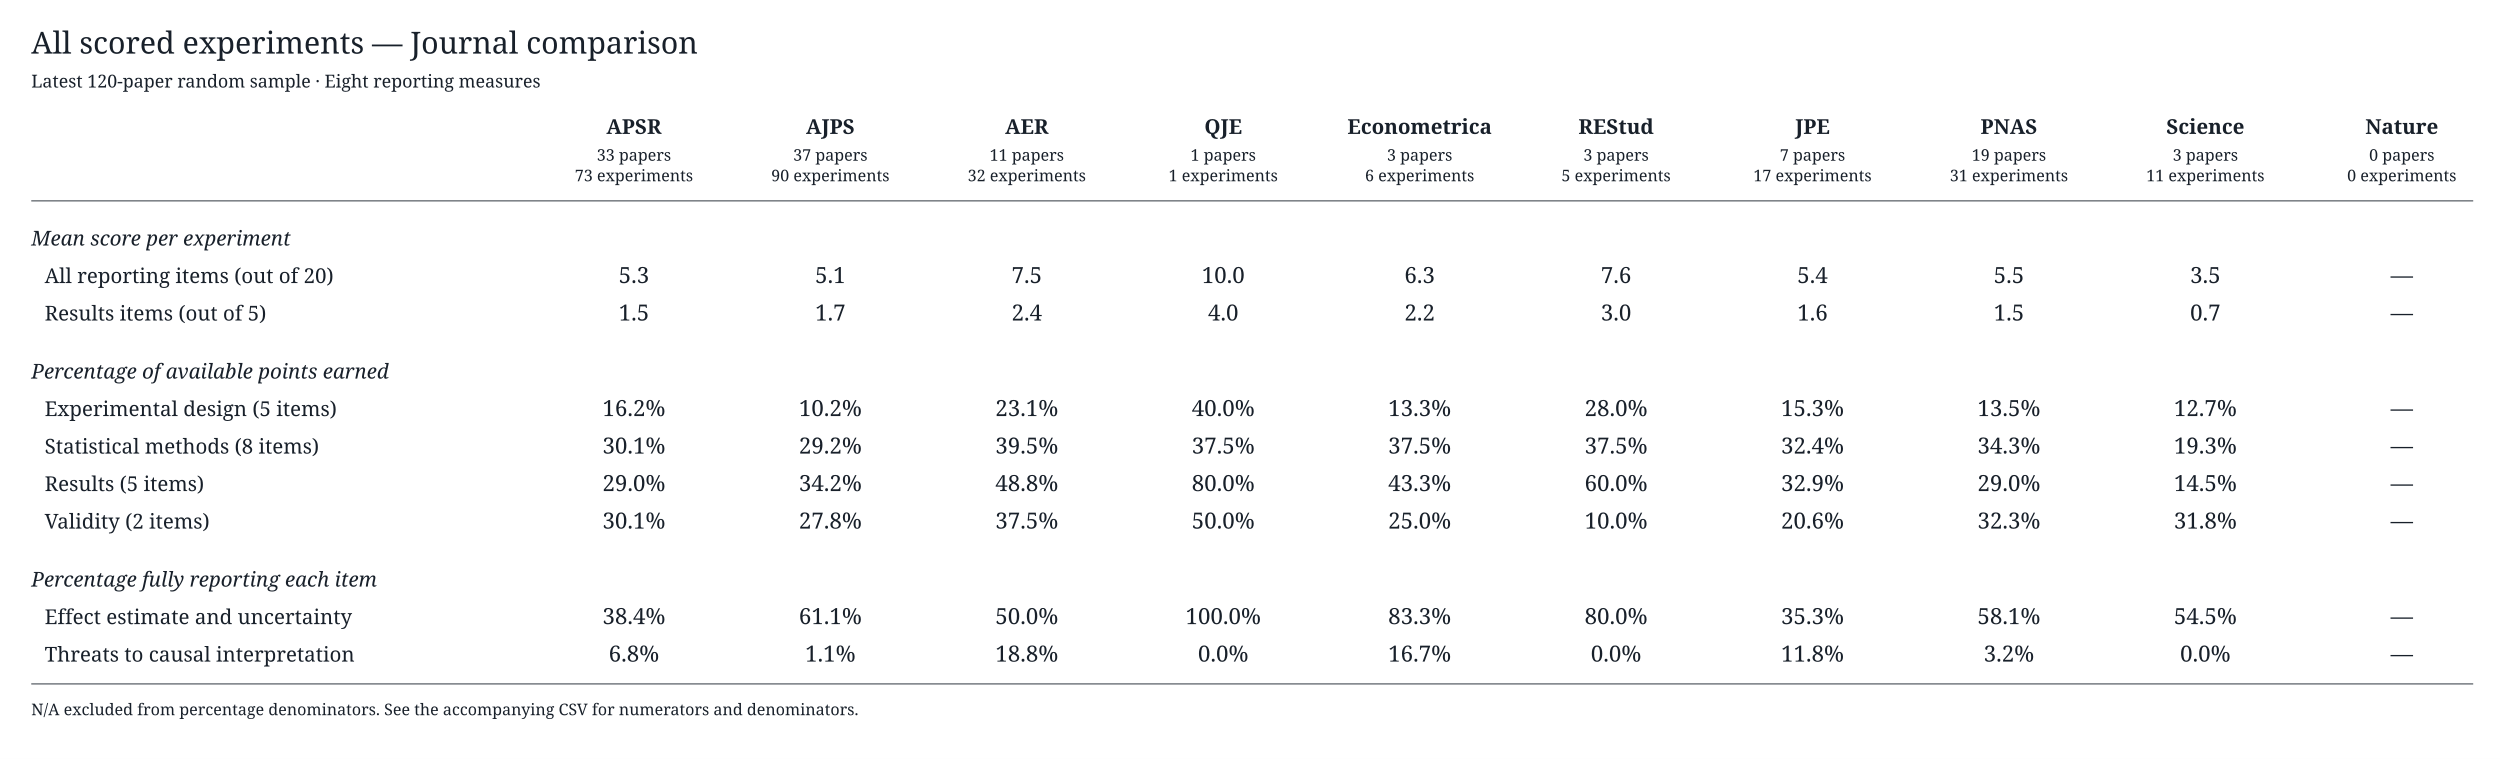
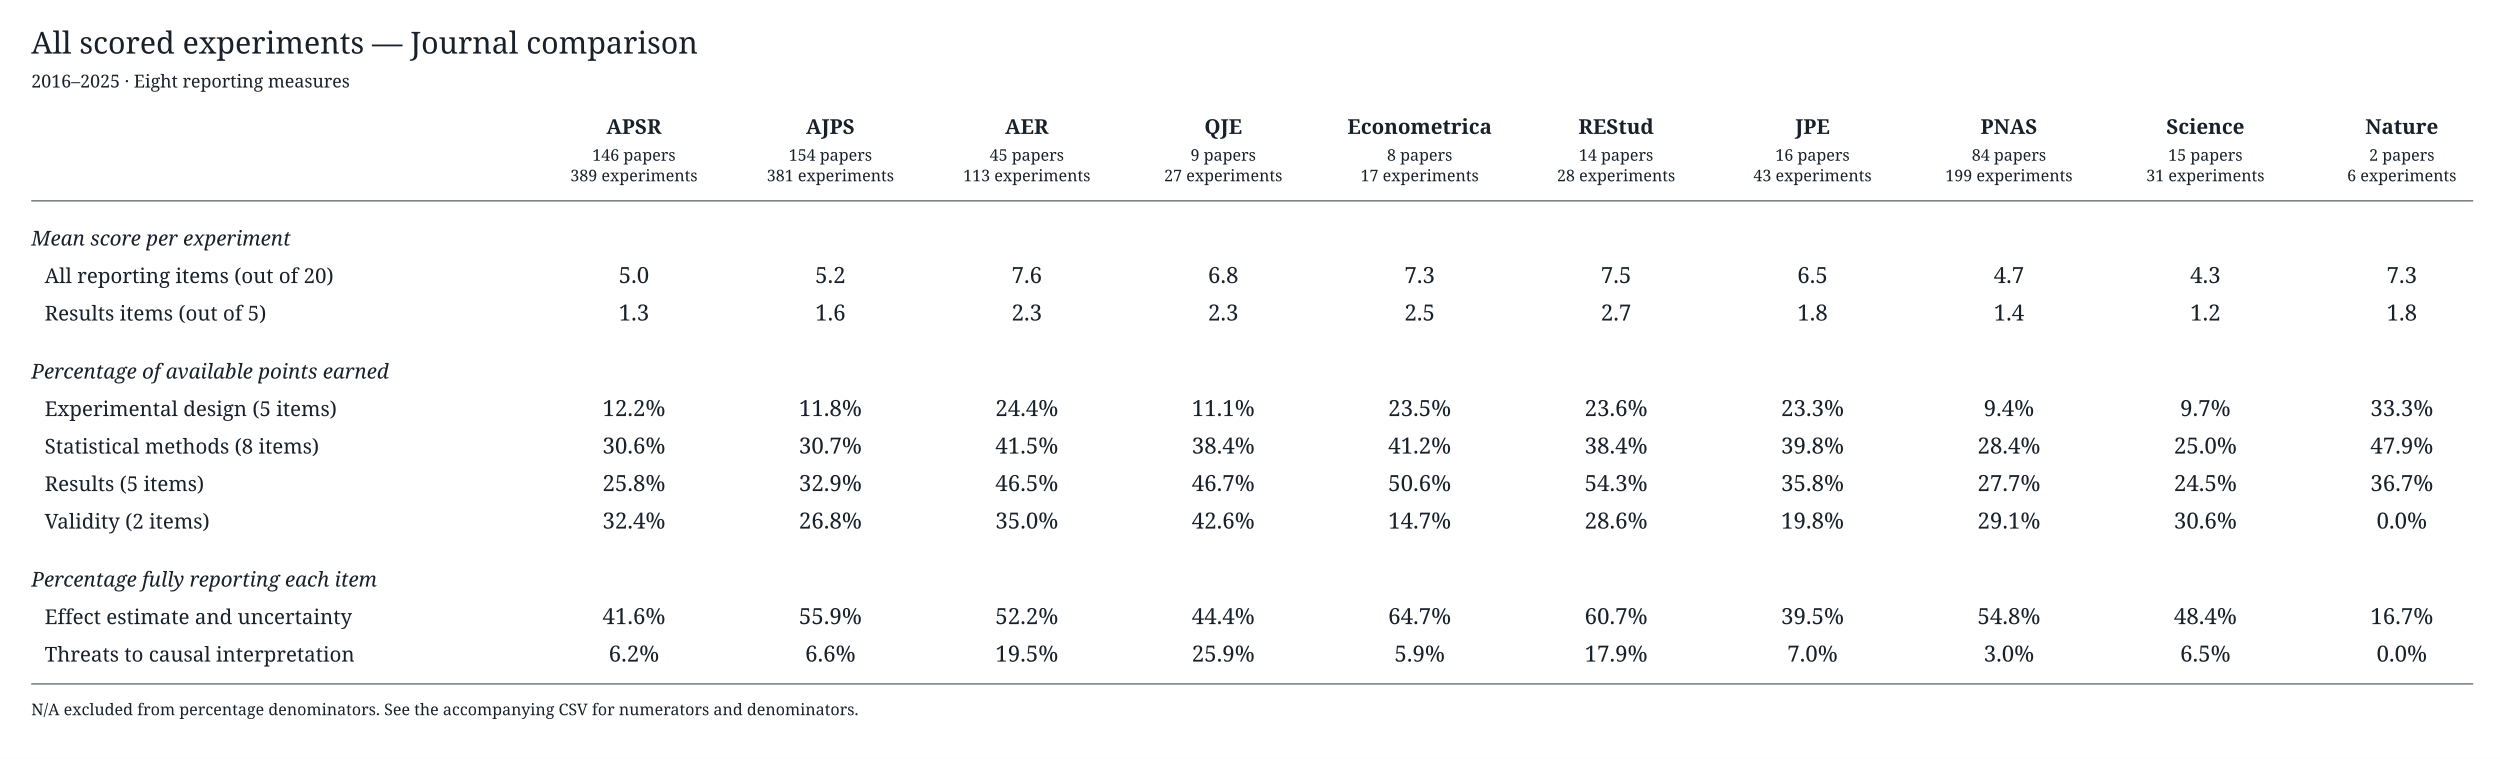
<svg xmlns="http://www.w3.org/2000/svg" width="2800" height="850" viewBox="0 0 2800 850">
  <rect width="100%" height="100%" fill="white" />
  <g font-family="Georgia,serif" fill="#18202a">
    <text x="35" y="60" font-size="34">All scored experiments — Journal comparison</text>
-     <text x="35" y="98" font-size="20">Latest 120-paper random sample · Eight reporting measures</text>
+     <text x="35" y="98" font-size="20">2016–2025 · Eight reporting measures</text>
    <text x="710" y="150" text-anchor="middle" font-size="23" font-weight="bold">APSR</text>
-     <text x="710" y="180" text-anchor="middle" font-size="18">33 papers</text>
-     <text x="710" y="203" text-anchor="middle" font-size="18">73 experiments</text>
+     <text x="710" y="180" text-anchor="middle" font-size="18">146 papers</text>
+     <text x="710" y="203" text-anchor="middle" font-size="18">389 experiments</text>
    <text x="930" y="150" text-anchor="middle" font-size="23" font-weight="bold">AJPS</text>
-     <text x="930" y="180" text-anchor="middle" font-size="18">37 papers</text>
-     <text x="930" y="203" text-anchor="middle" font-size="18">90 experiments</text>
+     <text x="930" y="180" text-anchor="middle" font-size="18">154 papers</text>
+     <text x="930" y="203" text-anchor="middle" font-size="18">381 experiments</text>
    <text x="1150" y="150" text-anchor="middle" font-size="23" font-weight="bold">AER</text>
-     <text x="1150" y="180" text-anchor="middle" font-size="18">11 papers</text>
-     <text x="1150" y="203" text-anchor="middle" font-size="18">32 experiments</text>
+     <text x="1150" y="180" text-anchor="middle" font-size="18">45 papers</text>
+     <text x="1150" y="203" text-anchor="middle" font-size="18">113 experiments</text>
    <text x="1370" y="150" text-anchor="middle" font-size="23" font-weight="bold">QJE</text>
-     <text x="1370" y="180" text-anchor="middle" font-size="18">1 papers</text>
-     <text x="1370" y="203" text-anchor="middle" font-size="18">1 experiments</text>
+     <text x="1370" y="180" text-anchor="middle" font-size="18">9 papers</text>
+     <text x="1370" y="203" text-anchor="middle" font-size="18">27 experiments</text>
    <text x="1590" y="150" text-anchor="middle" font-size="23" font-weight="bold">Econometrica</text>
-     <text x="1590" y="180" text-anchor="middle" font-size="18">3 papers</text>
-     <text x="1590" y="203" text-anchor="middle" font-size="18">6 experiments</text>
+     <text x="1590" y="180" text-anchor="middle" font-size="18">8 papers</text>
+     <text x="1590" y="203" text-anchor="middle" font-size="18">17 experiments</text>
    <text x="1810" y="150" text-anchor="middle" font-size="23" font-weight="bold">REStud</text>
-     <text x="1810" y="180" text-anchor="middle" font-size="18">3 papers</text>
-     <text x="1810" y="203" text-anchor="middle" font-size="18">5 experiments</text>
+     <text x="1810" y="180" text-anchor="middle" font-size="18">14 papers</text>
+     <text x="1810" y="203" text-anchor="middle" font-size="18">28 experiments</text>
    <text x="2030" y="150" text-anchor="middle" font-size="23" font-weight="bold">JPE</text>
-     <text x="2030" y="180" text-anchor="middle" font-size="18">7 papers</text>
-     <text x="2030" y="203" text-anchor="middle" font-size="18">17 experiments</text>
+     <text x="2030" y="180" text-anchor="middle" font-size="18">16 papers</text>
+     <text x="2030" y="203" text-anchor="middle" font-size="18">43 experiments</text>
    <text x="2250" y="150" text-anchor="middle" font-size="23" font-weight="bold">PNAS</text>
-     <text x="2250" y="180" text-anchor="middle" font-size="18">19 papers</text>
-     <text x="2250" y="203" text-anchor="middle" font-size="18">31 experiments</text>
+     <text x="2250" y="180" text-anchor="middle" font-size="18">84 papers</text>
+     <text x="2250" y="203" text-anchor="middle" font-size="18">199 experiments</text>
    <text x="2470" y="150" text-anchor="middle" font-size="23" font-weight="bold">Science</text>
-     <text x="2470" y="180" text-anchor="middle" font-size="18">3 papers</text>
-     <text x="2470" y="203" text-anchor="middle" font-size="18">11 experiments</text>
+     <text x="2470" y="180" text-anchor="middle" font-size="18">15 papers</text>
+     <text x="2470" y="203" text-anchor="middle" font-size="18">31 experiments</text>
    <text x="2690" y="150" text-anchor="middle" font-size="23" font-weight="bold">Nature</text>
-     <text x="2690" y="180" text-anchor="middle" font-size="18">0 papers</text>
-     <text x="2690" y="203" text-anchor="middle" font-size="18">0 experiments</text>
+     <text x="2690" y="180" text-anchor="middle" font-size="18">2 papers</text>
+     <text x="2690" y="203" text-anchor="middle" font-size="18">6 experiments</text>
    <path d="M35 225 H2770" stroke="#18202a" />
    <text x="35" y="275" font-size="23" font-style="italic">Mean score per experiment</text>
    <text x="50" y="317" font-size="23">All reporting items (out of 20)</text>
-     <text x="710" y="317" text-anchor="middle" font-size="25">5.3</text>
-     <text x="930" y="317" text-anchor="middle" font-size="25">5.1</text>
-     <text x="1150" y="317" text-anchor="middle" font-size="25">7.5</text>
-     <text x="1370" y="317" text-anchor="middle" font-size="25">10.0</text>
-     <text x="1590" y="317" text-anchor="middle" font-size="25">6.3</text>
-     <text x="1810" y="317" text-anchor="middle" font-size="25">7.6</text>
-     <text x="2030" y="317" text-anchor="middle" font-size="25">5.4</text>
-     <text x="2250" y="317" text-anchor="middle" font-size="25">5.5</text>
-     <text x="2470" y="317" text-anchor="middle" font-size="25">3.5</text>
-     <text x="2690" y="317" text-anchor="middle" font-size="25">—</text>
+     <text x="710" y="317" text-anchor="middle" font-size="25">5.0</text>
+     <text x="930" y="317" text-anchor="middle" font-size="25">5.2</text>
+     <text x="1150" y="317" text-anchor="middle" font-size="25">7.6</text>
+     <text x="1370" y="317" text-anchor="middle" font-size="25">6.8</text>
+     <text x="1590" y="317" text-anchor="middle" font-size="25">7.3</text>
+     <text x="1810" y="317" text-anchor="middle" font-size="25">7.5</text>
+     <text x="2030" y="317" text-anchor="middle" font-size="25">6.5</text>
+     <text x="2250" y="317" text-anchor="middle" font-size="25">4.7</text>
+     <text x="2470" y="317" text-anchor="middle" font-size="25">4.3</text>
+     <text x="2690" y="317" text-anchor="middle" font-size="25">7.3</text>
    <text x="50" y="359" font-size="23">Results items (out of 5)</text>
-     <text x="710" y="359" text-anchor="middle" font-size="25">1.5</text>
-     <text x="930" y="359" text-anchor="middle" font-size="25">1.7</text>
-     <text x="1150" y="359" text-anchor="middle" font-size="25">2.4</text>
-     <text x="1370" y="359" text-anchor="middle" font-size="25">4.0</text>
-     <text x="1590" y="359" text-anchor="middle" font-size="25">2.2</text>
-     <text x="1810" y="359" text-anchor="middle" font-size="25">3.0</text>
-     <text x="2030" y="359" text-anchor="middle" font-size="25">1.6</text>
-     <text x="2250" y="359" text-anchor="middle" font-size="25">1.5</text>
-     <text x="2470" y="359" text-anchor="middle" font-size="25">0.7</text>
-     <text x="2690" y="359" text-anchor="middle" font-size="25">—</text>
+     <text x="710" y="359" text-anchor="middle" font-size="25">1.3</text>
+     <text x="930" y="359" text-anchor="middle" font-size="25">1.6</text>
+     <text x="1150" y="359" text-anchor="middle" font-size="25">2.3</text>
+     <text x="1370" y="359" text-anchor="middle" font-size="25">2.3</text>
+     <text x="1590" y="359" text-anchor="middle" font-size="25">2.5</text>
+     <text x="1810" y="359" text-anchor="middle" font-size="25">2.7</text>
+     <text x="2030" y="359" text-anchor="middle" font-size="25">1.8</text>
+     <text x="2250" y="359" text-anchor="middle" font-size="25">1.4</text>
+     <text x="2470" y="359" text-anchor="middle" font-size="25">1.2</text>
+     <text x="2690" y="359" text-anchor="middle" font-size="25">1.8</text>
    <text x="35" y="424" font-size="23" font-style="italic">Percentage of available points earned</text>
    <text x="50" y="466" font-size="23">Experimental design (5 items)</text>
-     <text x="710" y="466" text-anchor="middle" font-size="25">16.2%</text>
-     <text x="930" y="466" text-anchor="middle" font-size="25">10.2%</text>
-     <text x="1150" y="466" text-anchor="middle" font-size="25">23.1%</text>
-     <text x="1370" y="466" text-anchor="middle" font-size="25">40.0%</text>
-     <text x="1590" y="466" text-anchor="middle" font-size="25">13.3%</text>
-     <text x="1810" y="466" text-anchor="middle" font-size="25">28.0%</text>
-     <text x="2030" y="466" text-anchor="middle" font-size="25">15.3%</text>
-     <text x="2250" y="466" text-anchor="middle" font-size="25">13.5%</text>
-     <text x="2470" y="466" text-anchor="middle" font-size="25">12.7%</text>
-     <text x="2690" y="466" text-anchor="middle" font-size="25">—</text>
+     <text x="710" y="466" text-anchor="middle" font-size="25">12.2%</text>
+     <text x="930" y="466" text-anchor="middle" font-size="25">11.8%</text>
+     <text x="1150" y="466" text-anchor="middle" font-size="25">24.4%</text>
+     <text x="1370" y="466" text-anchor="middle" font-size="25">11.1%</text>
+     <text x="1590" y="466" text-anchor="middle" font-size="25">23.5%</text>
+     <text x="1810" y="466" text-anchor="middle" font-size="25">23.6%</text>
+     <text x="2030" y="466" text-anchor="middle" font-size="25">23.3%</text>
+     <text x="2250" y="466" text-anchor="middle" font-size="25">9.4%</text>
+     <text x="2470" y="466" text-anchor="middle" font-size="25">9.7%</text>
+     <text x="2690" y="466" text-anchor="middle" font-size="25">33.3%</text>
    <text x="50" y="508" font-size="23">Statistical methods (8 items)</text>
-     <text x="710" y="508" text-anchor="middle" font-size="25">30.1%</text>
-     <text x="930" y="508" text-anchor="middle" font-size="25">29.2%</text>
-     <text x="1150" y="508" text-anchor="middle" font-size="25">39.5%</text>
-     <text x="1370" y="508" text-anchor="middle" font-size="25">37.5%</text>
-     <text x="1590" y="508" text-anchor="middle" font-size="25">37.5%</text>
-     <text x="1810" y="508" text-anchor="middle" font-size="25">37.5%</text>
-     <text x="2030" y="508" text-anchor="middle" font-size="25">32.4%</text>
-     <text x="2250" y="508" text-anchor="middle" font-size="25">34.3%</text>
-     <text x="2470" y="508" text-anchor="middle" font-size="25">19.3%</text>
-     <text x="2690" y="508" text-anchor="middle" font-size="25">—</text>
+     <text x="710" y="508" text-anchor="middle" font-size="25">30.6%</text>
+     <text x="930" y="508" text-anchor="middle" font-size="25">30.7%</text>
+     <text x="1150" y="508" text-anchor="middle" font-size="25">41.5%</text>
+     <text x="1370" y="508" text-anchor="middle" font-size="25">38.4%</text>
+     <text x="1590" y="508" text-anchor="middle" font-size="25">41.2%</text>
+     <text x="1810" y="508" text-anchor="middle" font-size="25">38.4%</text>
+     <text x="2030" y="508" text-anchor="middle" font-size="25">39.8%</text>
+     <text x="2250" y="508" text-anchor="middle" font-size="25">28.4%</text>
+     <text x="2470" y="508" text-anchor="middle" font-size="25">25.0%</text>
+     <text x="2690" y="508" text-anchor="middle" font-size="25">47.9%</text>
    <text x="50" y="550" font-size="23">Results (5 items)</text>
-     <text x="710" y="550" text-anchor="middle" font-size="25">29.0%</text>
-     <text x="930" y="550" text-anchor="middle" font-size="25">34.2%</text>
-     <text x="1150" y="550" text-anchor="middle" font-size="25">48.8%</text>
-     <text x="1370" y="550" text-anchor="middle" font-size="25">80.0%</text>
-     <text x="1590" y="550" text-anchor="middle" font-size="25">43.3%</text>
-     <text x="1810" y="550" text-anchor="middle" font-size="25">60.0%</text>
-     <text x="2030" y="550" text-anchor="middle" font-size="25">32.9%</text>
-     <text x="2250" y="550" text-anchor="middle" font-size="25">29.0%</text>
-     <text x="2470" y="550" text-anchor="middle" font-size="25">14.5%</text>
-     <text x="2690" y="550" text-anchor="middle" font-size="25">—</text>
+     <text x="710" y="550" text-anchor="middle" font-size="25">25.8%</text>
+     <text x="930" y="550" text-anchor="middle" font-size="25">32.9%</text>
+     <text x="1150" y="550" text-anchor="middle" font-size="25">46.5%</text>
+     <text x="1370" y="550" text-anchor="middle" font-size="25">46.7%</text>
+     <text x="1590" y="550" text-anchor="middle" font-size="25">50.6%</text>
+     <text x="1810" y="550" text-anchor="middle" font-size="25">54.3%</text>
+     <text x="2030" y="550" text-anchor="middle" font-size="25">35.8%</text>
+     <text x="2250" y="550" text-anchor="middle" font-size="25">27.7%</text>
+     <text x="2470" y="550" text-anchor="middle" font-size="25">24.5%</text>
+     <text x="2690" y="550" text-anchor="middle" font-size="25">36.7%</text>
    <text x="50" y="592" font-size="23">Validity (2 items)</text>
-     <text x="710" y="592" text-anchor="middle" font-size="25">30.1%</text>
-     <text x="930" y="592" text-anchor="middle" font-size="25">27.8%</text>
-     <text x="1150" y="592" text-anchor="middle" font-size="25">37.5%</text>
-     <text x="1370" y="592" text-anchor="middle" font-size="25">50.0%</text>
-     <text x="1590" y="592" text-anchor="middle" font-size="25">25.0%</text>
-     <text x="1810" y="592" text-anchor="middle" font-size="25">10.0%</text>
-     <text x="2030" y="592" text-anchor="middle" font-size="25">20.6%</text>
-     <text x="2250" y="592" text-anchor="middle" font-size="25">32.3%</text>
-     <text x="2470" y="592" text-anchor="middle" font-size="25">31.8%</text>
-     <text x="2690" y="592" text-anchor="middle" font-size="25">—</text>
+     <text x="710" y="592" text-anchor="middle" font-size="25">32.4%</text>
+     <text x="930" y="592" text-anchor="middle" font-size="25">26.8%</text>
+     <text x="1150" y="592" text-anchor="middle" font-size="25">35.0%</text>
+     <text x="1370" y="592" text-anchor="middle" font-size="25">42.6%</text>
+     <text x="1590" y="592" text-anchor="middle" font-size="25">14.7%</text>
+     <text x="1810" y="592" text-anchor="middle" font-size="25">28.6%</text>
+     <text x="2030" y="592" text-anchor="middle" font-size="25">19.8%</text>
+     <text x="2250" y="592" text-anchor="middle" font-size="25">29.1%</text>
+     <text x="2470" y="592" text-anchor="middle" font-size="25">30.6%</text>
+     <text x="2690" y="592" text-anchor="middle" font-size="25">0.0%</text>
    <text x="35" y="657" font-size="23" font-style="italic">Percentage fully reporting each item</text>
    <text x="50" y="699" font-size="23">Effect estimate and uncertainty</text>
-     <text x="710" y="699" text-anchor="middle" font-size="25">38.4%</text>
-     <text x="930" y="699" text-anchor="middle" font-size="25">61.1%</text>
-     <text x="1150" y="699" text-anchor="middle" font-size="25">50.0%</text>
-     <text x="1370" y="699" text-anchor="middle" font-size="25">100.0%</text>
-     <text x="1590" y="699" text-anchor="middle" font-size="25">83.3%</text>
-     <text x="1810" y="699" text-anchor="middle" font-size="25">80.0%</text>
-     <text x="2030" y="699" text-anchor="middle" font-size="25">35.3%</text>
-     <text x="2250" y="699" text-anchor="middle" font-size="25">58.1%</text>
-     <text x="2470" y="699" text-anchor="middle" font-size="25">54.5%</text>
-     <text x="2690" y="699" text-anchor="middle" font-size="25">—</text>
+     <text x="710" y="699" text-anchor="middle" font-size="25">41.6%</text>
+     <text x="930" y="699" text-anchor="middle" font-size="25">55.9%</text>
+     <text x="1150" y="699" text-anchor="middle" font-size="25">52.2%</text>
+     <text x="1370" y="699" text-anchor="middle" font-size="25">44.4%</text>
+     <text x="1590" y="699" text-anchor="middle" font-size="25">64.7%</text>
+     <text x="1810" y="699" text-anchor="middle" font-size="25">60.7%</text>
+     <text x="2030" y="699" text-anchor="middle" font-size="25">39.5%</text>
+     <text x="2250" y="699" text-anchor="middle" font-size="25">54.8%</text>
+     <text x="2470" y="699" text-anchor="middle" font-size="25">48.4%</text>
+     <text x="2690" y="699" text-anchor="middle" font-size="25">16.7%</text>
    <text x="50" y="741" font-size="23">Threats to causal interpretation</text>
-     <text x="710" y="741" text-anchor="middle" font-size="25">6.8%</text>
-     <text x="930" y="741" text-anchor="middle" font-size="25">1.1%</text>
-     <text x="1150" y="741" text-anchor="middle" font-size="25">18.8%</text>
-     <text x="1370" y="741" text-anchor="middle" font-size="25">0.0%</text>
-     <text x="1590" y="741" text-anchor="middle" font-size="25">16.7%</text>
-     <text x="1810" y="741" text-anchor="middle" font-size="25">0.0%</text>
-     <text x="2030" y="741" text-anchor="middle" font-size="25">11.8%</text>
-     <text x="2250" y="741" text-anchor="middle" font-size="25">3.2%</text>
-     <text x="2470" y="741" text-anchor="middle" font-size="25">0.0%</text>
-     <text x="2690" y="741" text-anchor="middle" font-size="25">—</text>
+     <text x="710" y="741" text-anchor="middle" font-size="25">6.2%</text>
+     <text x="930" y="741" text-anchor="middle" font-size="25">6.6%</text>
+     <text x="1150" y="741" text-anchor="middle" font-size="25">19.5%</text>
+     <text x="1370" y="741" text-anchor="middle" font-size="25">25.9%</text>
+     <text x="1590" y="741" text-anchor="middle" font-size="25">5.9%</text>
+     <text x="1810" y="741" text-anchor="middle" font-size="25">17.9%</text>
+     <text x="2030" y="741" text-anchor="middle" font-size="25">7.0%</text>
+     <text x="2250" y="741" text-anchor="middle" font-size="25">3.0%</text>
+     <text x="2470" y="741" text-anchor="middle" font-size="25">6.5%</text>
+     <text x="2690" y="741" text-anchor="middle" font-size="25">0.0%</text>
    <path d="M35 766 H2770" stroke="#18202a" />
    <text x="35" y="801" font-size="18">N/A excluded from percentage denominators. See the accompanying CSV for numerators and denominators.</text>
  </g>
</svg>
